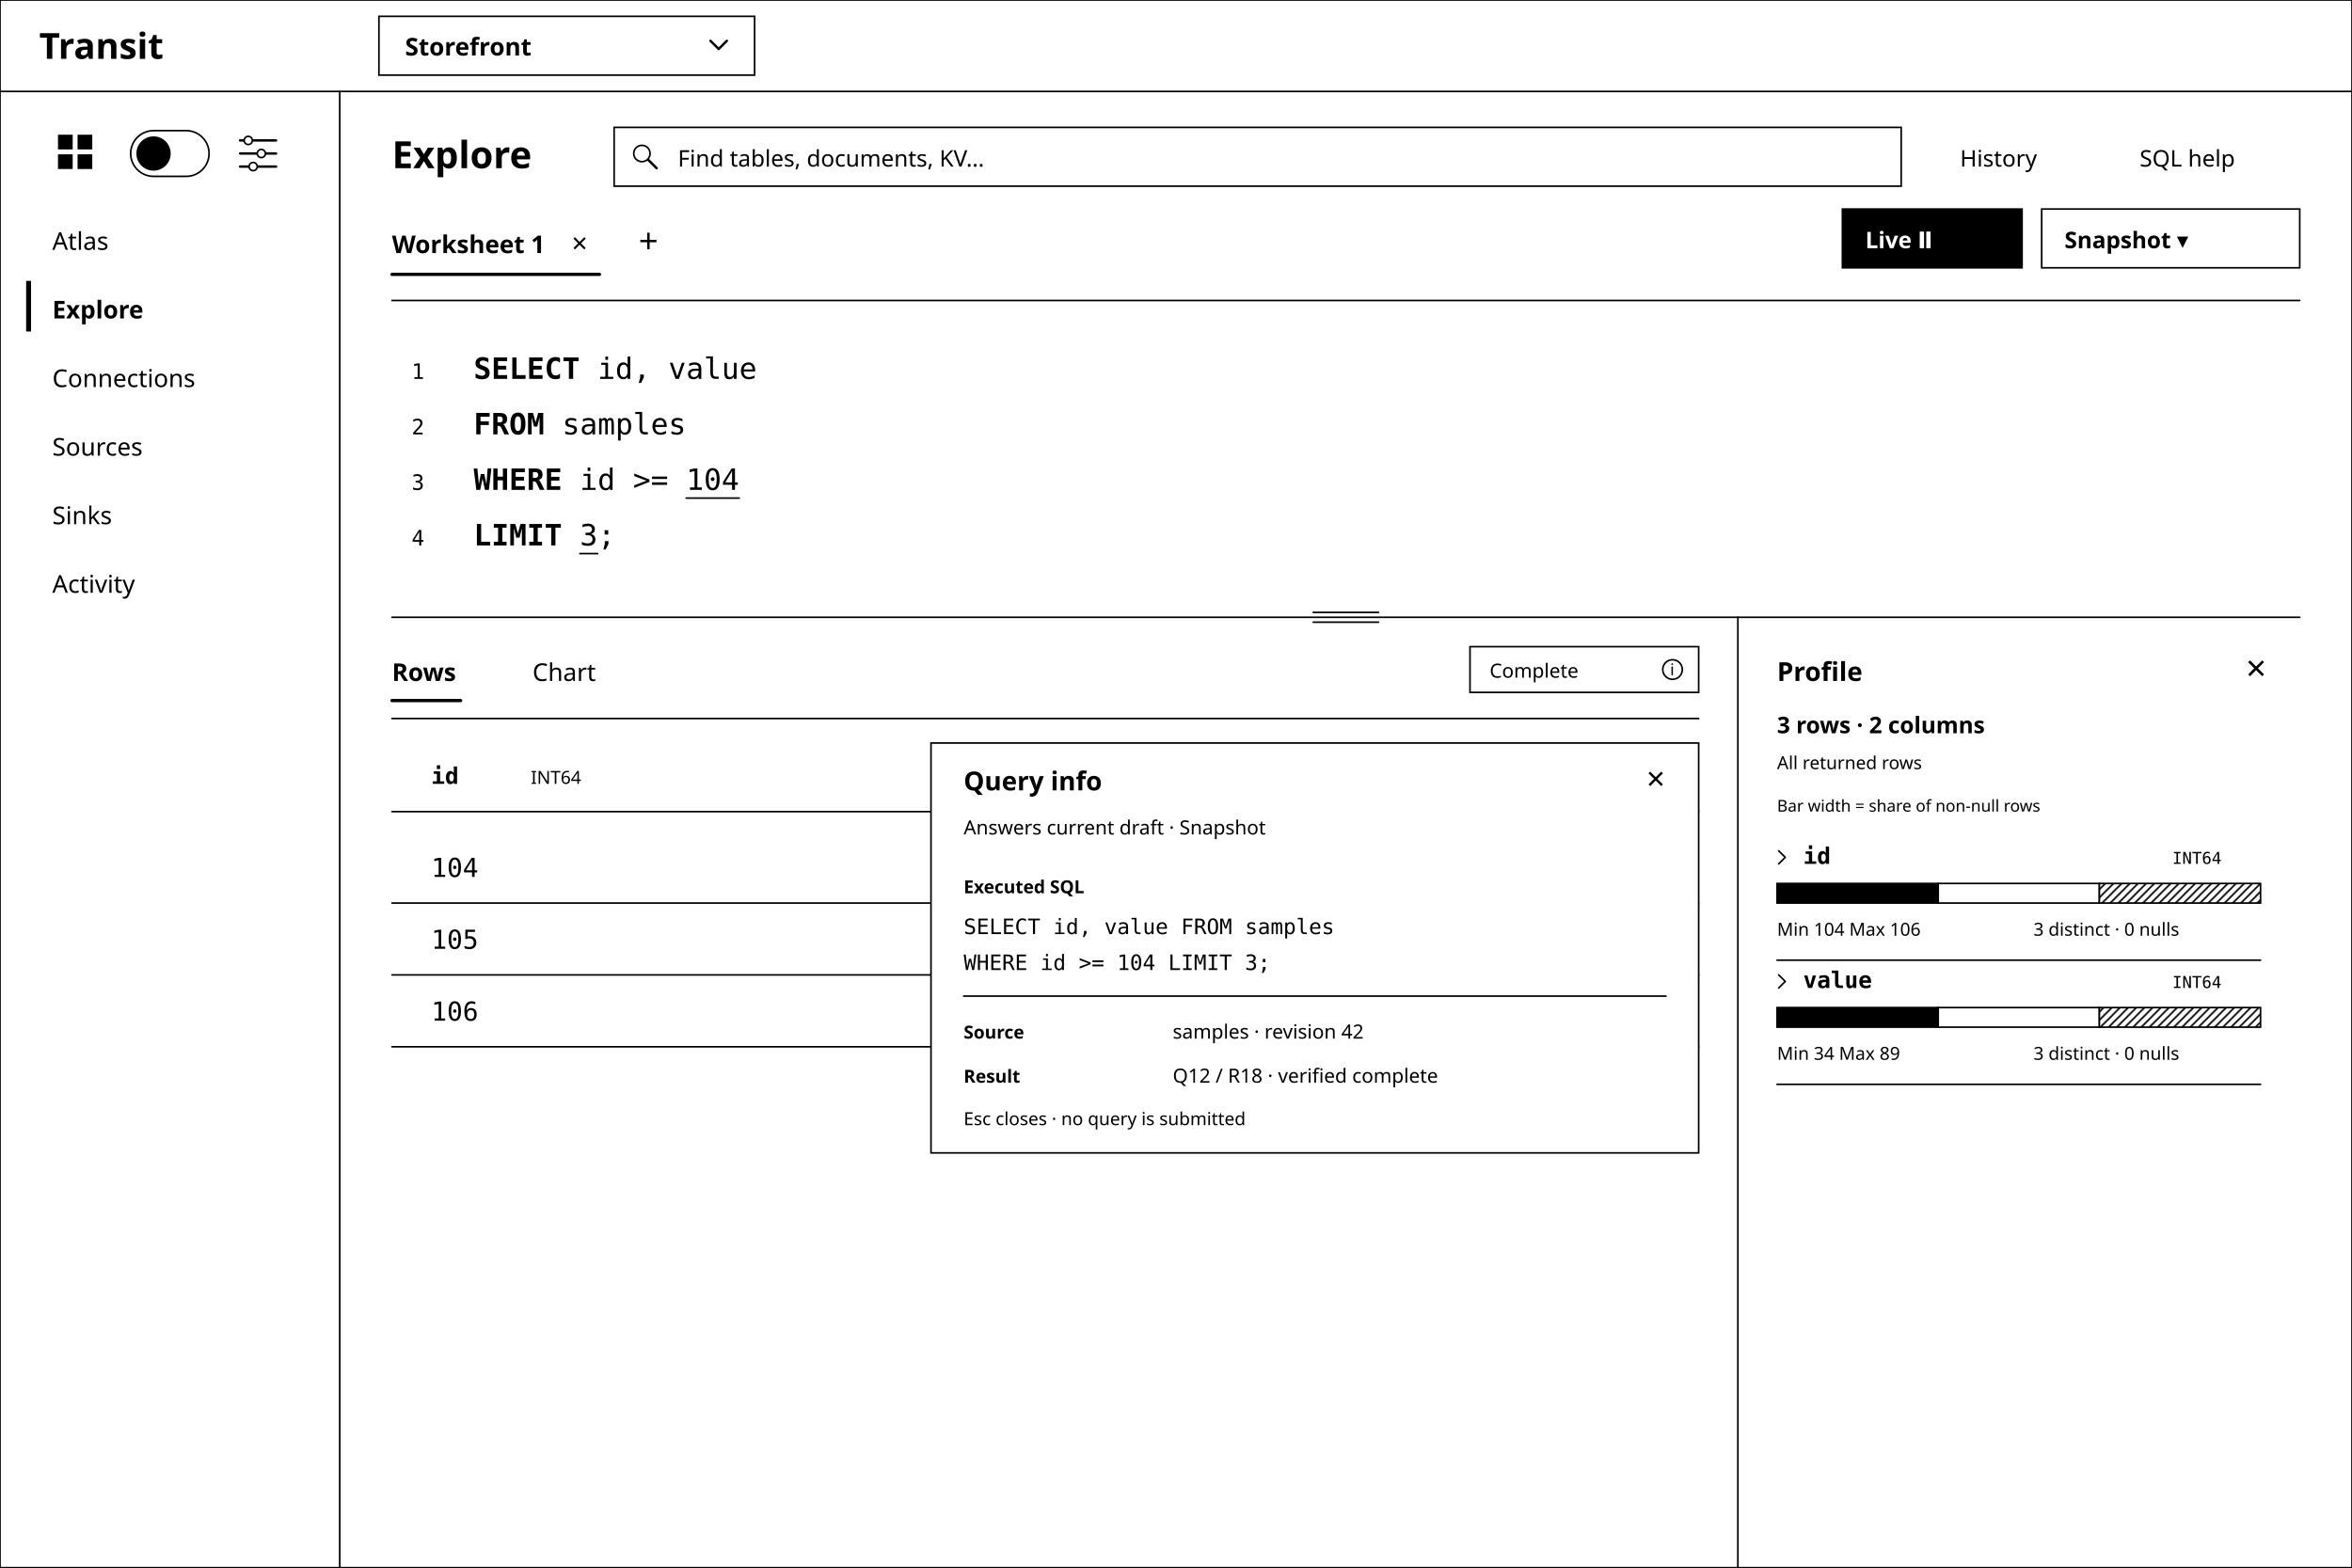
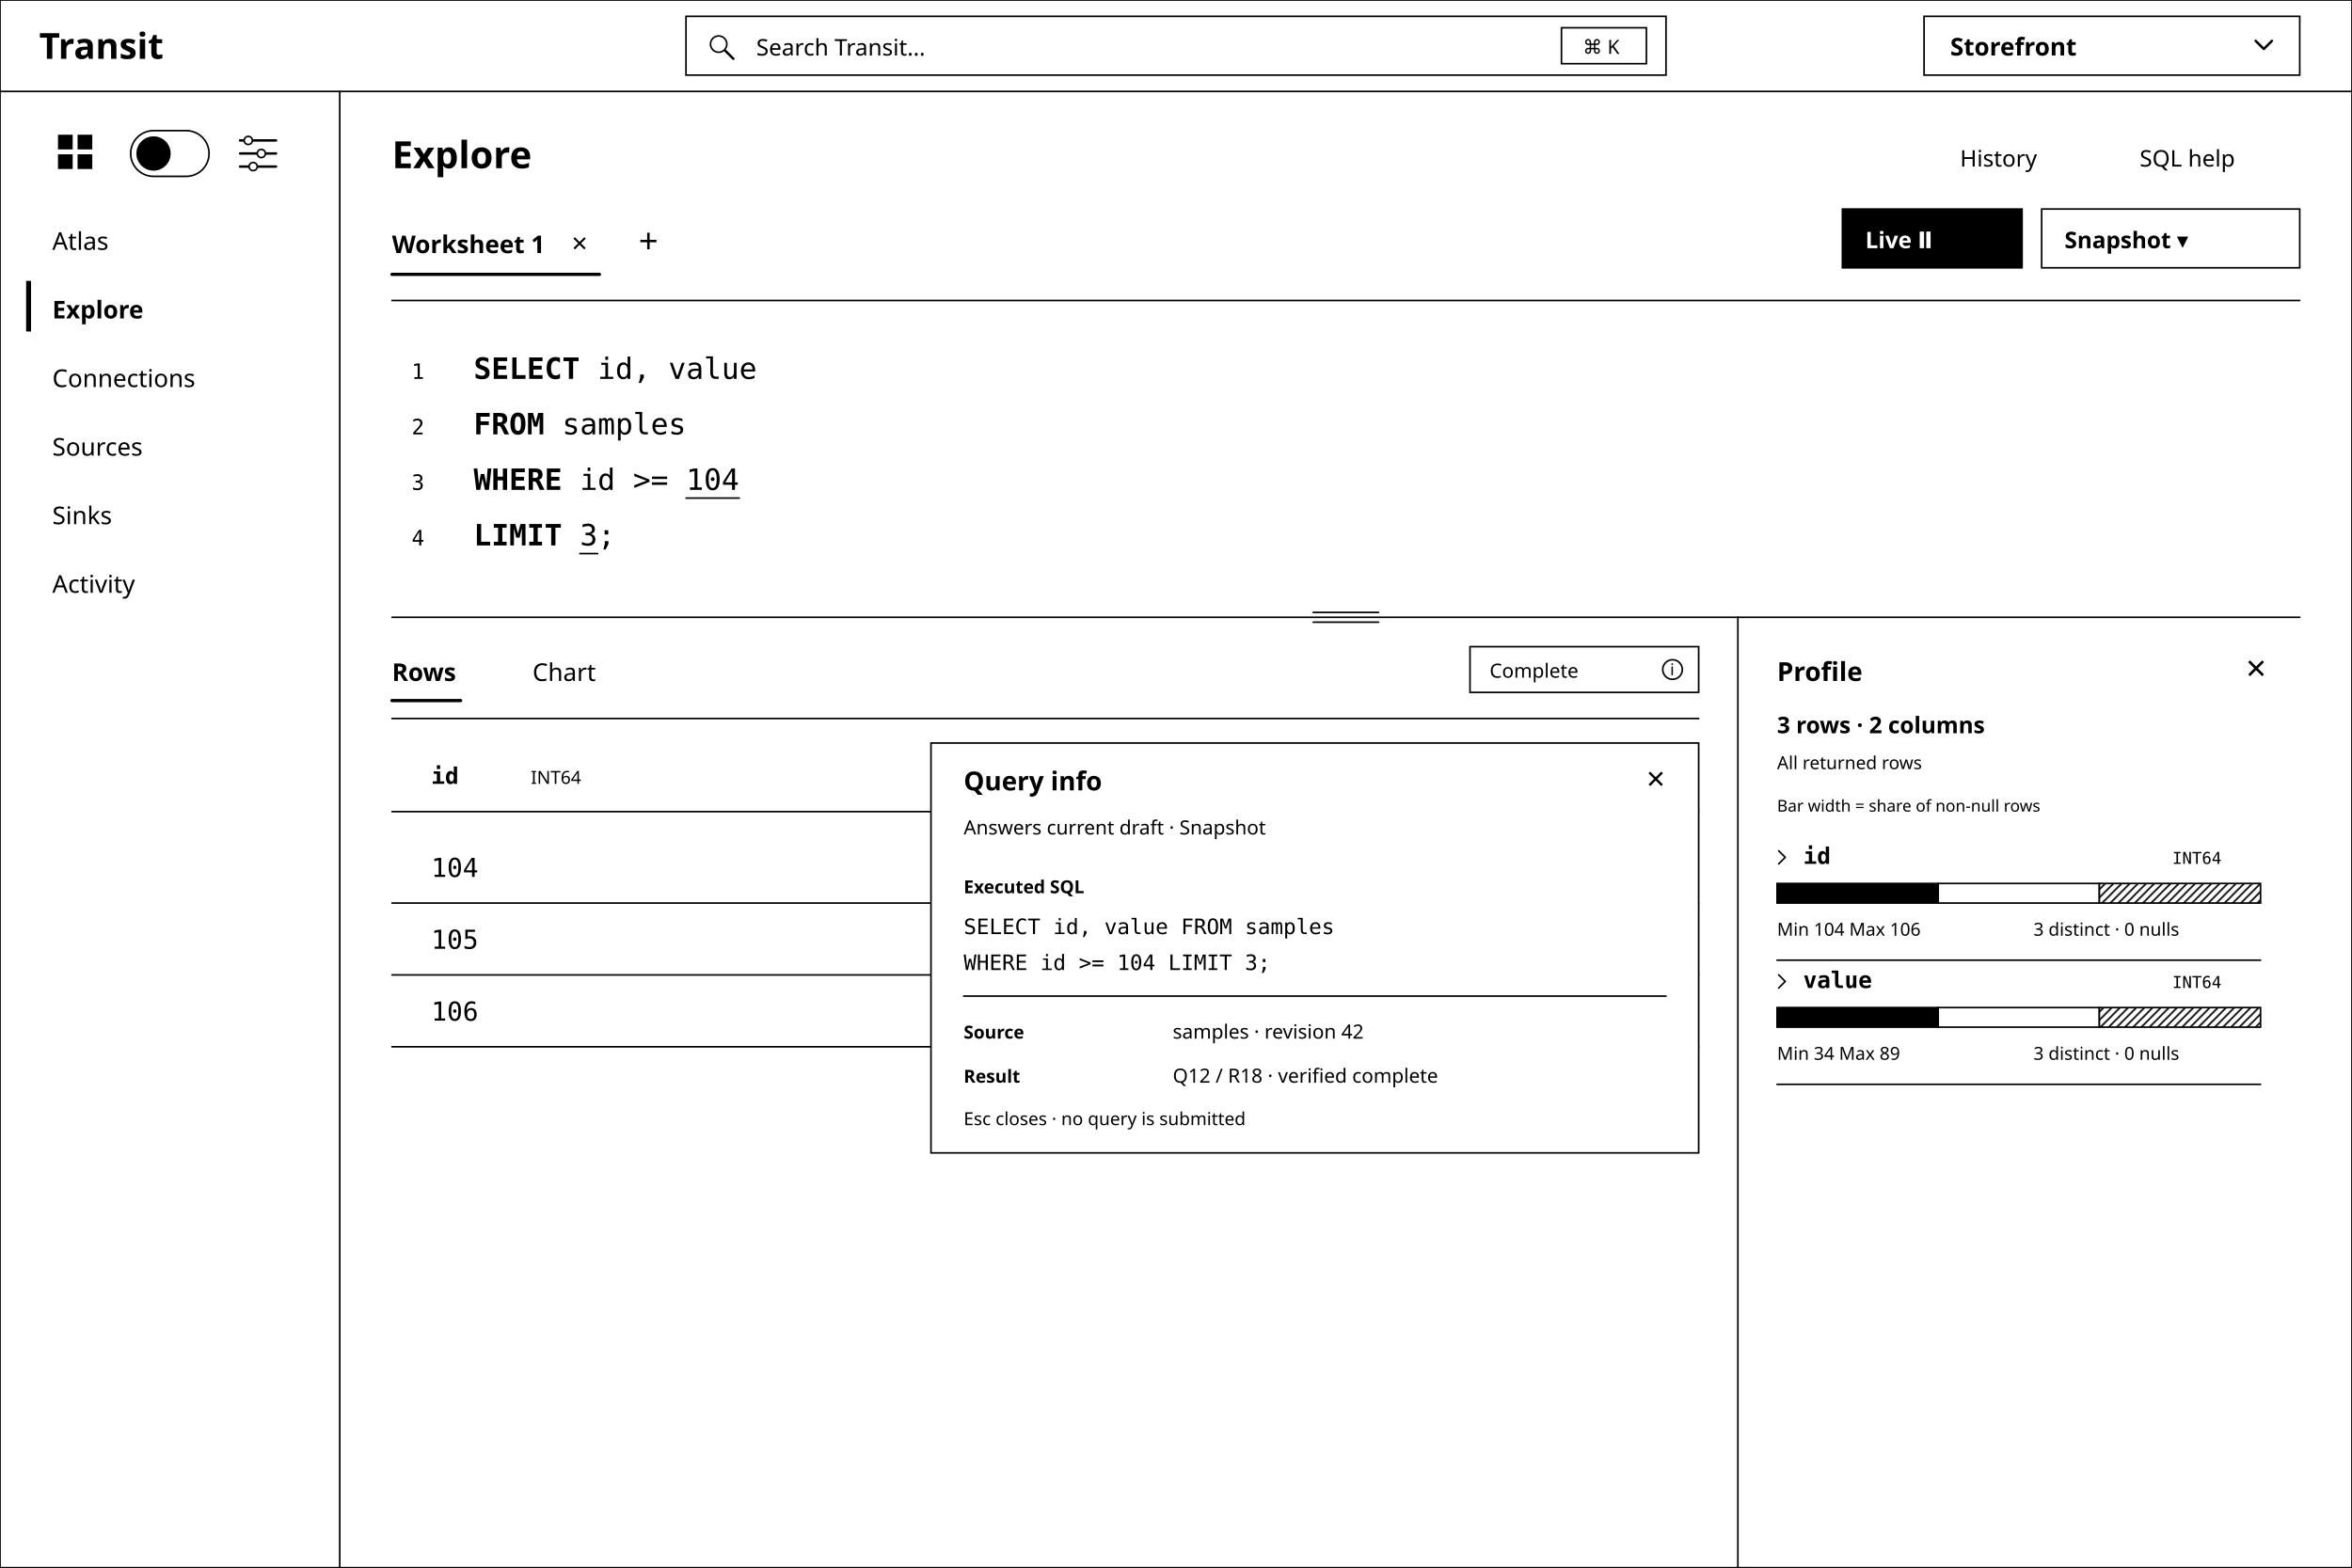
<svg xmlns="http://www.w3.org/2000/svg" width="1440" height="960" viewBox="0 0 1440 960" role="img" aria-labelledby="title desc">
  <rect x="0" y="0" width="1440" height="960" rx="0" fill="white" stroke="black" />
  <text x="24" y="36" font-family="sans-serif" font-size="22" font-weight="700" fill="black">Transit</text>
-   <rect x="232" y="10" width="230" height="36" rx="0" fill="white" stroke="black" />
-   <text x="248" y="34" font-family="sans-serif" font-size="15" font-weight="700" fill="black">Storefront</text>
-   <path d="M435 25 l5 5 l5 -5" fill="none" stroke="black" stroke-width="1.5" stroke-linecap="round" stroke-linejoin="round" />
+   <g role="img" aria-label="Search Transit. Command K or Control K opens context-aware power search.">
+     <rect x="420" y="10" width="600" height="36" rx="0" fill="white" stroke="black" />
+     <circle cx="440" cy="27" r="5" fill="white" stroke="black" />
+     <path d="M444 31 l5 5" fill="none" stroke="black" stroke-width="1.5" stroke-linecap="round" stroke-linejoin="round" />
+     <text x="463" y="34" font-family="sans-serif" font-size="14" font-weight="400" fill="black">Search Transit…</text>
+     <rect x="956" y="17" width="52" height="22" rx="0" fill="white" stroke="black" />
+     <text x="969" y="33" font-family="sans-serif" font-size="12" font-weight="400" fill="black">⌘ K</text>
+   </g>
+   <rect x="1178" y="10" width="230" height="36" rx="0" fill="white" stroke="black" />
+   <text x="1194" y="34" font-family="sans-serif" font-size="15" font-weight="700" fill="black">Storefront</text>
+   <path d="M1381 25 l5 5 l5 -5" fill="none" stroke="black" stroke-width="1.5" stroke-linecap="round" stroke-linejoin="round" />
  <path d="M0 56 H1440" fill="none" stroke="black" stroke-width="1" stroke-linecap="round" stroke-linejoin="round" />
  <path d="M208 56 L208 960" fill="none" stroke="black" stroke-width="1" stroke-linecap="round" stroke-linejoin="round" />
  <g role="img" aria-label="Area: Workspace. Workspace left; Operations right.">
    <rect x="36" y="83" width="8" height="8" rx="0" fill="black" stroke="black" />
    <rect x="36" y="95" width="8" height="8" rx="0" fill="black" stroke="black" />
    <rect x="48" y="83" width="8" height="8" rx="0" fill="black" stroke="black" />
    <rect x="48" y="95" width="8" height="8" rx="0" fill="black" stroke="black" />
    <rect x="80" y="80" width="48" height="28" rx="14" fill="white" stroke="black" />
    <circle cx="94" cy="94" r="10" fill="black" stroke="black" />
    <path d="M147 86 H169" fill="none" stroke="black" stroke-width="1.5" stroke-linecap="round" stroke-linejoin="round" />
    <circle cx="152" cy="86" r="2.5" fill="white" stroke="black" />
    <path d="M147 94 H169" fill="none" stroke="black" stroke-width="1.5" stroke-linecap="round" stroke-linejoin="round" />
    <circle cx="160" cy="94" r="2.5" fill="white" stroke="black" />
    <path d="M147 102 H169" fill="none" stroke="black" stroke-width="1.5" stroke-linecap="round" stroke-linejoin="round" />
    <circle cx="155" cy="102" r="2.5" fill="white" stroke="black" />
  </g>
  <text xml:space="preserve" x="32" y="153" font-family="sans-serif" font-size="15" font-weight="400" fill="black">Atlas</text>
  <rect x="16" y="172" width="3" height="31" rx="0" fill="black" stroke="none" />
  <text xml:space="preserve" x="32" y="195" font-family="sans-serif" font-size="15" font-weight="700" fill="black">Explore</text>
  <text xml:space="preserve" x="32" y="237" font-family="sans-serif" font-size="15" font-weight="400" fill="black">Connections</text>
  <text xml:space="preserve" x="32" y="279" font-family="sans-serif" font-size="15" font-weight="400" fill="black">Sources</text>
  <text xml:space="preserve" x="32" y="321" font-family="sans-serif" font-size="15" font-weight="400" fill="black">Sinks</text>
  <text xml:space="preserve" x="32" y="363" font-family="sans-serif" font-size="15" font-weight="400" fill="black">Activity</text>
  <text xml:space="preserve" x="240" y="103" font-family="sans-serif" font-size="23" font-weight="700" fill="black">Explore</text>
-   <g role="img" aria-label="Find resources: search field">
-     <rect x="376" y="78" width="788" height="36" rx="0" fill="white" stroke="black" />
-     <circle cx="393" cy="94" r="5" fill="white" stroke="black" />
-     <path d="M397 98 L402 103" fill="none" stroke="black" stroke-width="1.5" stroke-linecap="round" stroke-linejoin="round" />
-     <text x="415" y="102" font-family="sans-serif" font-size="14" font-weight="400" fill="black">Find tables, documents, KV…</text>
-   </g>
  <text xml:space="preserve" x="1200" y="102" font-family="sans-serif" font-size="14" font-weight="400" fill="black">History</text>
  <text xml:space="preserve" x="1310" y="102" font-family="sans-serif" font-size="14" font-weight="400" fill="black">SQL help</text>
  <text xml:space="preserve" x="240" y="155" font-family="sans-serif" font-size="15" font-weight="700" fill="black">Worksheet 1</text>
  <text xml:space="preserve" x="350" y="155" font-family="sans-serif" font-size="17" font-weight="400" fill="black">×</text>
  <text xml:space="preserve" x="391" y="155" font-family="sans-serif" font-size="21" font-weight="400" fill="black">+</text>
  <path d="M240 168 H367" fill="none" stroke="black" stroke-width="2" stroke-linecap="round" stroke-linejoin="round" />
  <rect x="1128" y="128" width="110" height="36" rx="0" fill="black" stroke="black" />
  <text x="1142" y="152" font-family="sans-serif" font-size="14" font-weight="700" fill="white">Live  Ⅱ</text>
  <rect x="1250" y="128" width="158" height="36" rx="0" fill="white" stroke="black" />
  <text x="1264" y="152" font-family="sans-serif" font-size="14" font-weight="700" fill="black">Snapshot  ▾</text>
  <path d="M240 184 H1408" fill="none" stroke="black" stroke-width="1" stroke-linecap="round" stroke-linejoin="round" />
  <text xml:space="preserve" x="252" y="232" font-family="monospace" font-size="13" font-weight="400" fill="black">1</text>
  <text xml:space="preserve" x="290" y="232" font-family="monospace" font-size="18" font-weight="700" fill="black">SELECT</text>
  <text xml:space="preserve" x="355.04" y="232" font-family="monospace" font-size="18" font-weight="400" fill="black"> id, value</text>
  <text xml:space="preserve" x="252" y="266" font-family="monospace" font-size="13" font-weight="400" fill="black">2</text>
  <text xml:space="preserve" x="290" y="266" font-family="monospace" font-size="18" font-weight="700" fill="black">FROM</text>
  <text xml:space="preserve" x="333.36" y="266" font-family="monospace" font-size="18" font-weight="400" fill="black"> samples</text>
  <text xml:space="preserve" x="252" y="300" font-family="monospace" font-size="13" font-weight="400" fill="black">3</text>
  <text xml:space="preserve" x="290" y="300" font-family="monospace" font-size="18" font-weight="700" fill="black">WHERE</text>
  <text xml:space="preserve" x="344.2" y="300" font-family="monospace" font-size="18" font-weight="400" fill="black"> id &gt;= </text>
  <text xml:space="preserve" x="420.08" y="300" font-family="monospace" font-size="18" font-weight="400" fill="black">104</text>
  <path d="M420.08 305 H452.6" fill="none" stroke="black" stroke-width="1" stroke-linecap="round" stroke-linejoin="round" />
  <text xml:space="preserve" x="252" y="334" font-family="monospace" font-size="13" font-weight="400" fill="black">4</text>
  <text xml:space="preserve" x="290" y="334" font-family="monospace" font-size="18" font-weight="700" fill="black">LIMIT</text>
  <text xml:space="preserve" x="344.2" y="334" font-family="monospace" font-size="18" font-weight="400" fill="black"> </text>
  <text xml:space="preserve" x="355.04" y="334" font-family="monospace" font-size="18" font-weight="400" fill="black">3</text>
  <path d="M355.04 339 H365.88" fill="none" stroke="black" stroke-width="1" stroke-linecap="round" stroke-linejoin="round" />
  <text xml:space="preserve" x="365.88" y="334" font-family="monospace" font-size="18" font-weight="400" fill="black">;</text>
  <defs>
    <pattern id="stripe" patternUnits="userSpaceOnUse" width="5" height="5">
      <rect width="5" height="5" fill="white" />
      <path d="M-1 1 l2 -2 M0 5 l5 -5 M4 6 l2 -2" stroke="black" stroke-width="1" />
    </pattern>
  </defs>
  <path d="M240 378 H1408" fill="none" stroke="black" stroke-width="1" stroke-linecap="round" stroke-linejoin="round" />
  <path d="M804 375 H844" fill="none" stroke="black" stroke-width="1" stroke-linecap="round" stroke-linejoin="round" />
  <path d="M804 381 H844" fill="none" stroke="black" stroke-width="1" stroke-linecap="round" stroke-linejoin="round" />
  <text x="240" y="417" font-family="sans-serif" font-size="15" font-weight="700" fill="black">Rows</text>
  <text x="326" y="417" font-family="sans-serif" font-size="15" font-weight="400" fill="black">Chart</text>
  <path d="M240 429 H282" fill="none" stroke="black" stroke-width="2" stroke-linecap="round" stroke-linejoin="round" />
  <g role="img" aria-label="Complete — Query info">
    <rect x="900" y="396" width="140" height="28" rx="0" fill="white" stroke="black" />
    <text x="912" y="415" font-family="sans-serif" font-size="12" font-weight="400" fill="black">Complete</text>
    <circle cx="1024" cy="410" r="6" fill="white" stroke="black" />
    <text x="1022.5" y="413.5" font-family="sans-serif" font-size="10" font-weight="400" fill="black">i</text>
  </g>
  <path d="M240 440 H1040" fill="none" stroke="black" stroke-width="1" stroke-linecap="round" stroke-linejoin="round" />
  <text x="264" y="480" font-family="monospace" font-size="14" font-weight="700" fill="black">id</text>
  <text x="325" y="480" font-family="sans-serif" font-size="11" font-weight="400" fill="black">INT64</text>
  <text x="666" y="480" font-family="monospace" font-size="14" font-weight="700" fill="black">value</text>
  <text x="753" y="480" font-family="sans-serif" font-size="11" font-weight="400" fill="black">INT64</text>
  <path d="M240 497 H1040" fill="none" stroke="black" stroke-width="1" stroke-linecap="round" stroke-linejoin="round" />
  <text x="264" y="537" font-family="monospace" font-size="16" font-weight="400" fill="black">104</text>
  <text x="666" y="537" font-family="monospace" font-size="16" font-weight="400" fill="black">34</text>
  <path d="M240 553 H1040" fill="none" stroke="black" stroke-width="1" stroke-linecap="round" stroke-linejoin="round" />
  <text x="264" y="581" font-family="monospace" font-size="16" font-weight="400" fill="black">105</text>
  <text x="666" y="581" font-family="monospace" font-size="16" font-weight="400" fill="black">55</text>
  <path d="M240 597 H1040" fill="none" stroke="black" stroke-width="1" stroke-linecap="round" stroke-linejoin="round" />
  <text x="264" y="625" font-family="monospace" font-size="16" font-weight="400" fill="black">106</text>
  <text x="666" y="625" font-family="monospace" font-size="16" font-weight="400" fill="black">89</text>
  <path d="M240 641 H1040" fill="none" stroke="black" stroke-width="1" stroke-linecap="round" stroke-linejoin="round" />
  <path d="M1064 378 L1064 960" fill="none" stroke="black" stroke-width="1" stroke-linecap="round" stroke-linejoin="round" />
  <text x="1088" y="417" font-family="sans-serif" font-size="16" font-weight="700" fill="black">Profile</text>
  <g role="img" aria-label="Close Profile panel">
    <text x="1375" y="417" font-family="sans-serif" font-size="22" font-weight="400" fill="black">×</text>
  </g>
  <text x="1088" y="449" font-family="sans-serif" font-size="14" font-weight="700" fill="black">3 rows · 2 columns</text>
  <text x="1088" y="471" font-family="sans-serif" font-size="11" font-weight="400" fill="black">All returned rows</text>
  <text x="1088" y="497" font-family="sans-serif" font-size="10" font-weight="400" fill="black">Bar width = share of non-null rows</text>
  <g role="img" aria-label="id: 3 distinct non-null values; 0 nulls. Bar widths show shares of 3 non-null rows: 104: 1; 105: 1; 106: 1">
    <path d="M1089 521 l4 4 l-4 4" fill="none" stroke="black" stroke-width="1" stroke-linecap="round" stroke-linejoin="round" />
    <text x="1104" y="529" font-family="monospace" font-size="14" font-weight="700" fill="black">id</text>
    <text x="1330" y="529" font-family="monospace" font-size="10" font-weight="400" fill="black">INT64</text>
    <g>
      <rect x="1088" y="541" width="98.667" height="12" rx="0" fill="black" stroke="black" />
    </g>
    <g>
      <rect x="1186.667" y="541" width="98.667" height="12" rx="0" fill="white" stroke="black" />
    </g>
    <g>
      <rect x="1285.333" y="541" width="98.667" height="12" rx="0" fill="url(#stripe)" stroke="black" />
    </g>
    <text x="1088" y="573" font-family="sans-serif" font-size="11" font-weight="400" fill="black">Min 104   Max 106</text>
    <text x="1245" y="573" font-family="sans-serif" font-size="11" font-weight="400" fill="black">3 distinct · 0 nulls</text>
    <path d="M1088 588 H1384" fill="none" stroke="black" stroke-width="1" stroke-linecap="round" stroke-linejoin="round" />
  </g>
  <g role="img" aria-label="value: 3 distinct non-null values; 0 nulls. Bar widths show shares of 3 non-null rows: 34–52: 1; 53–71: 1; 72–90: 1">
    <path d="M1089 597 l4 4 l-4 4" fill="none" stroke="black" stroke-width="1" stroke-linecap="round" stroke-linejoin="round" />
    <text x="1104" y="605" font-family="monospace" font-size="14" font-weight="700" fill="black">value</text>
    <text x="1330" y="605" font-family="monospace" font-size="10" font-weight="400" fill="black">INT64</text>
    <g>
      <rect x="1088" y="617" width="98.667" height="12" rx="0" fill="black" stroke="black" />
    </g>
    <g>
      <rect x="1186.667" y="617" width="98.667" height="12" rx="0" fill="white" stroke="black" />
    </g>
    <g>
      <rect x="1285.333" y="617" width="98.667" height="12" rx="0" fill="url(#stripe)" stroke="black" />
    </g>
    <text x="1088" y="649" font-family="sans-serif" font-size="11" font-weight="400" fill="black">Min 34   Max 89</text>
    <text x="1245" y="649" font-family="sans-serif" font-size="11" font-weight="400" fill="black">3 distinct · 0 nulls</text>
    <path d="M1088 664 H1384" fill="none" stroke="black" stroke-width="1" stroke-linecap="round" stroke-linejoin="round" />
  </g>
  <rect x="570" y="455" width="470" height="251" rx="0" fill="white" stroke="black" />
  <text x="590" y="484" font-family="sans-serif" font-size="16" font-weight="700" fill="black">Query info</text>
  <text x="1008" y="484" font-family="sans-serif" font-size="20" font-weight="400" fill="black">×</text>
  <text x="590" y="511" font-family="sans-serif" font-size="12" font-weight="400" fill="black">Answers current draft · Snapshot</text>
  <text x="590" y="547" font-family="sans-serif" font-size="11" font-weight="700" fill="black">Executed SQL</text>
  <text x="590" y="572" font-family="monospace" font-size="13" font-weight="400" fill="black">SELECT id, value FROM samples</text>
  <text x="590" y="594" font-family="monospace" font-size="13" font-weight="400" fill="black">WHERE id &gt;= 104 LIMIT 3;</text>
  <path d="M590 610 H1020" fill="none" stroke="black" stroke-width="1" stroke-linecap="round" stroke-linejoin="round" />
  <text x="590" y="636" font-family="sans-serif" font-size="11" font-weight="700" fill="black">Source</text>
  <text x="718" y="636" font-family="sans-serif" font-size="12" font-weight="400" fill="black">samples · revision 42</text>
  <text x="590" y="663" font-family="sans-serif" font-size="11" font-weight="700" fill="black">Result</text>
  <text x="718" y="663" font-family="sans-serif" font-size="12" font-weight="400" fill="black">Q12 / R18 · verified complete</text>
  <text x="590" y="689" font-family="sans-serif" font-size="11" font-weight="400" fill="black">Esc closes · no query is submitted</text>
</svg>
